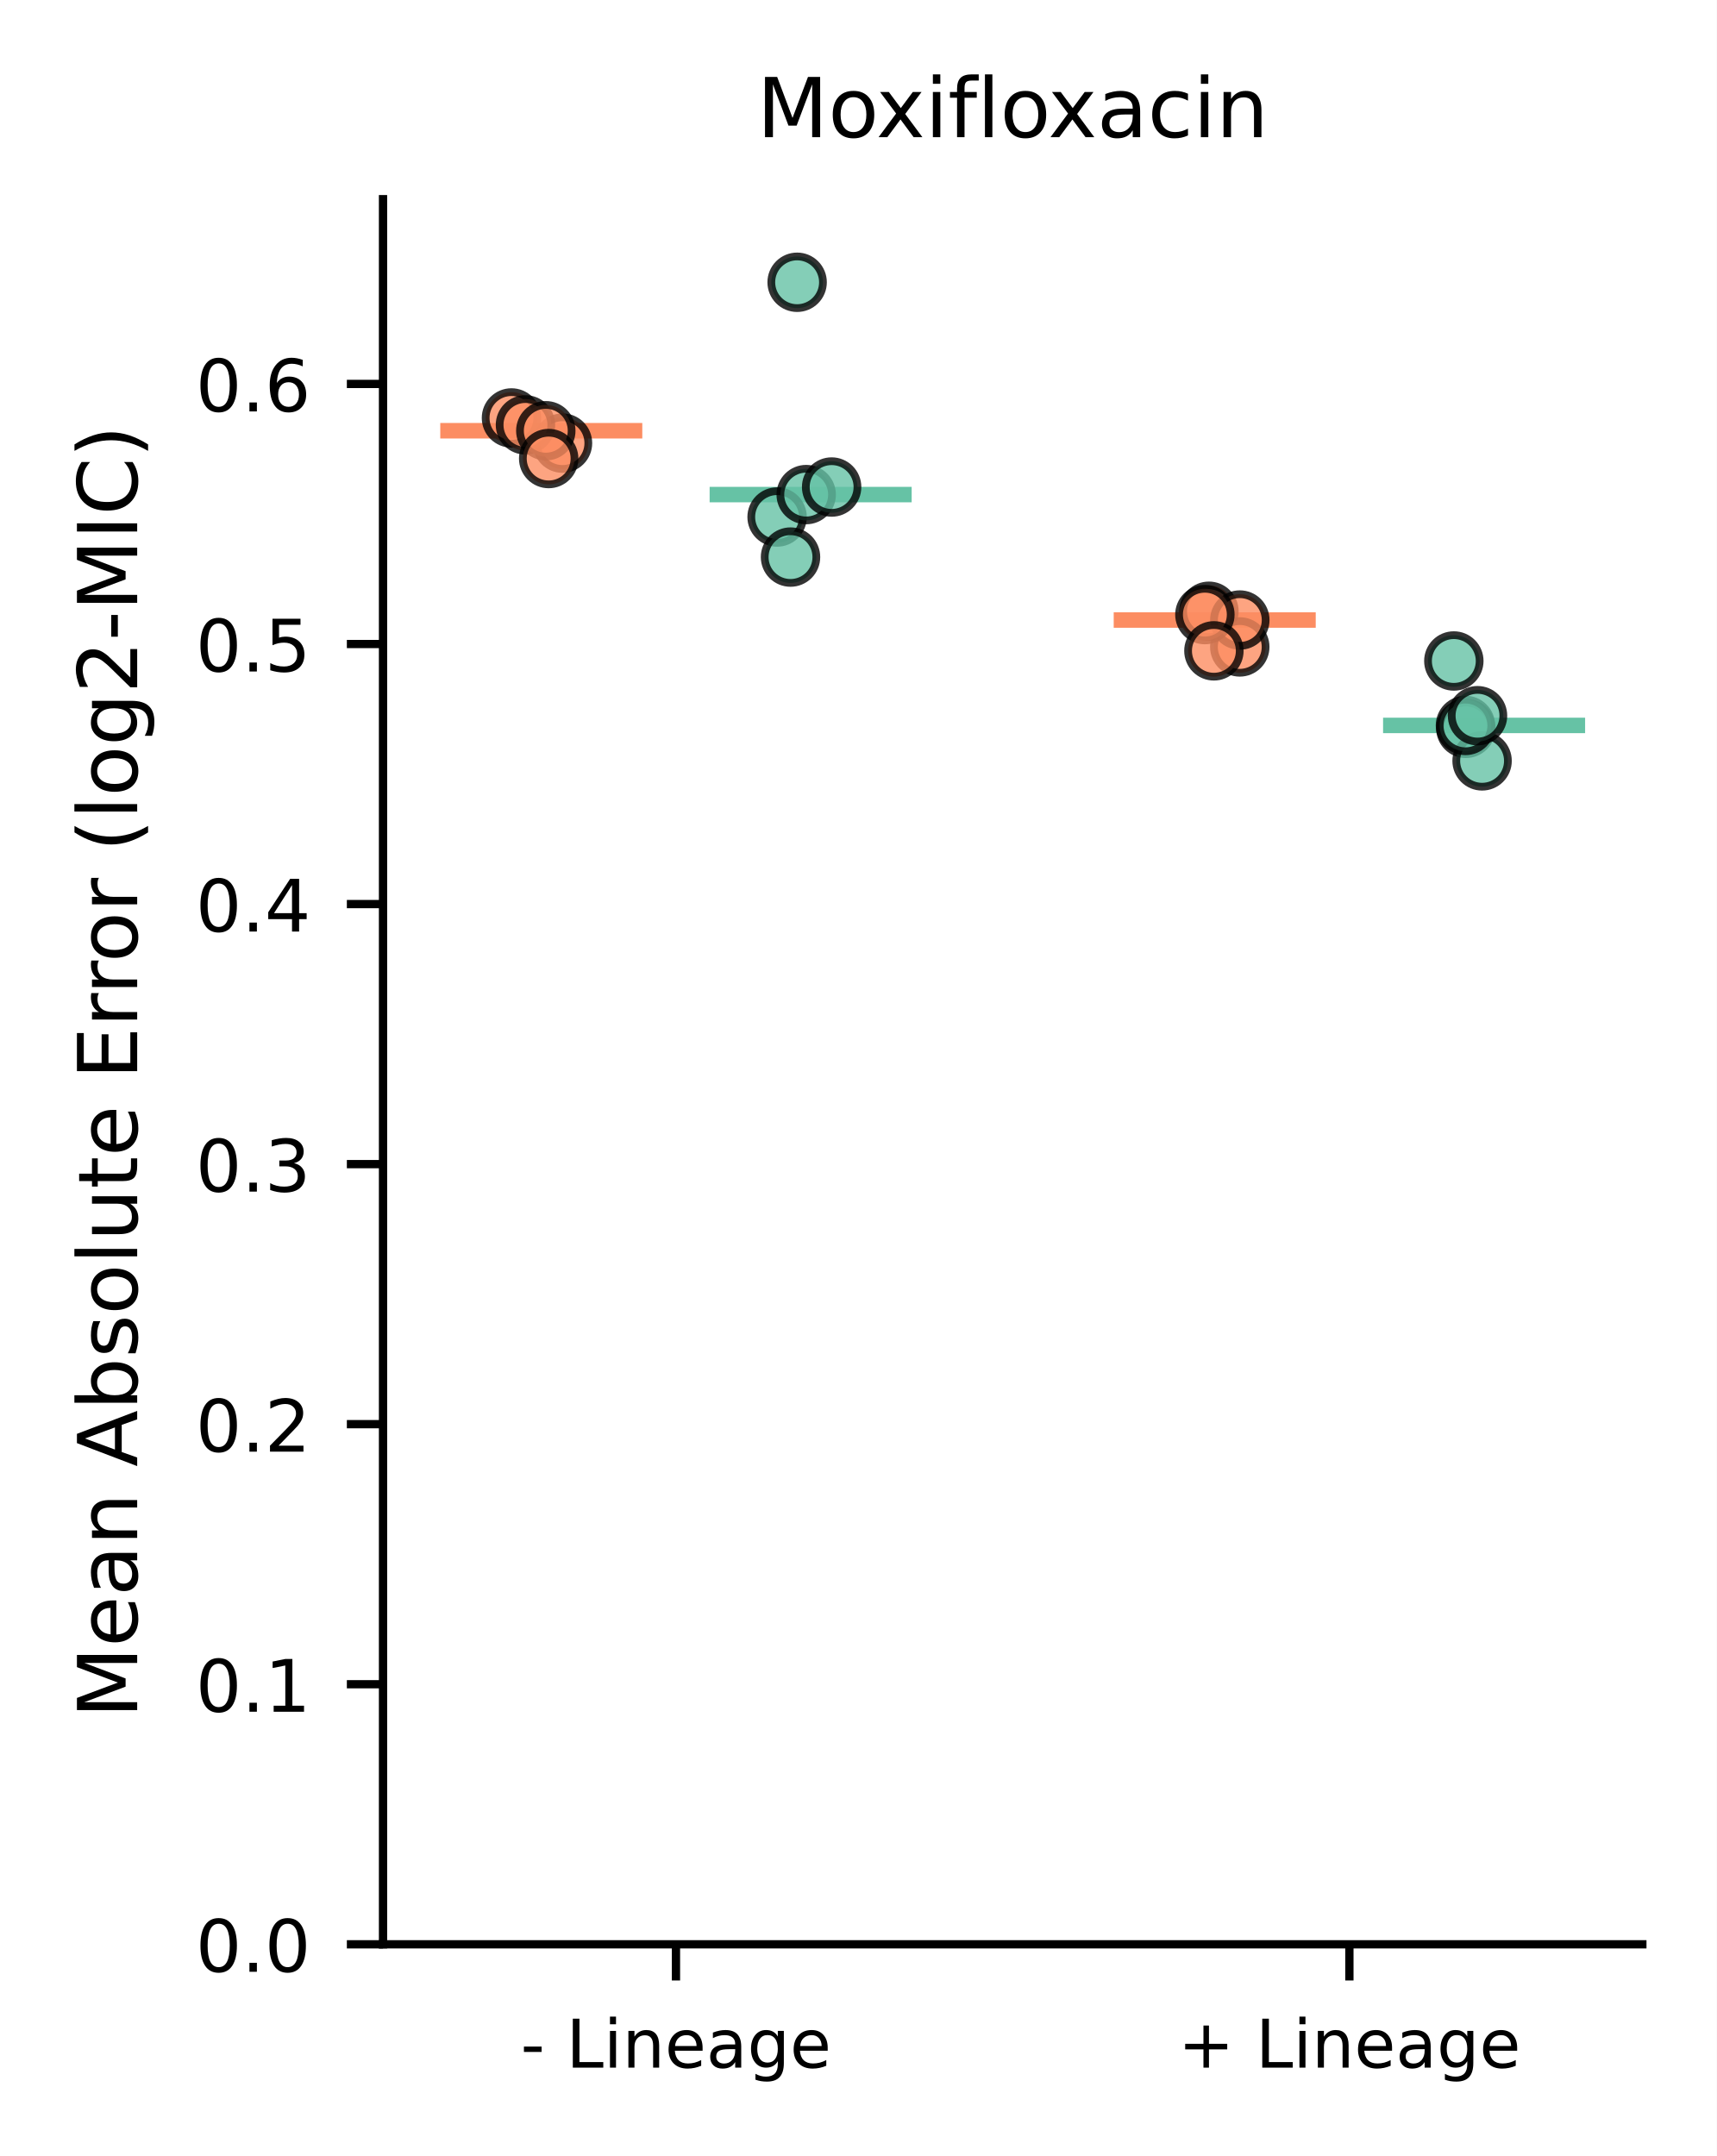
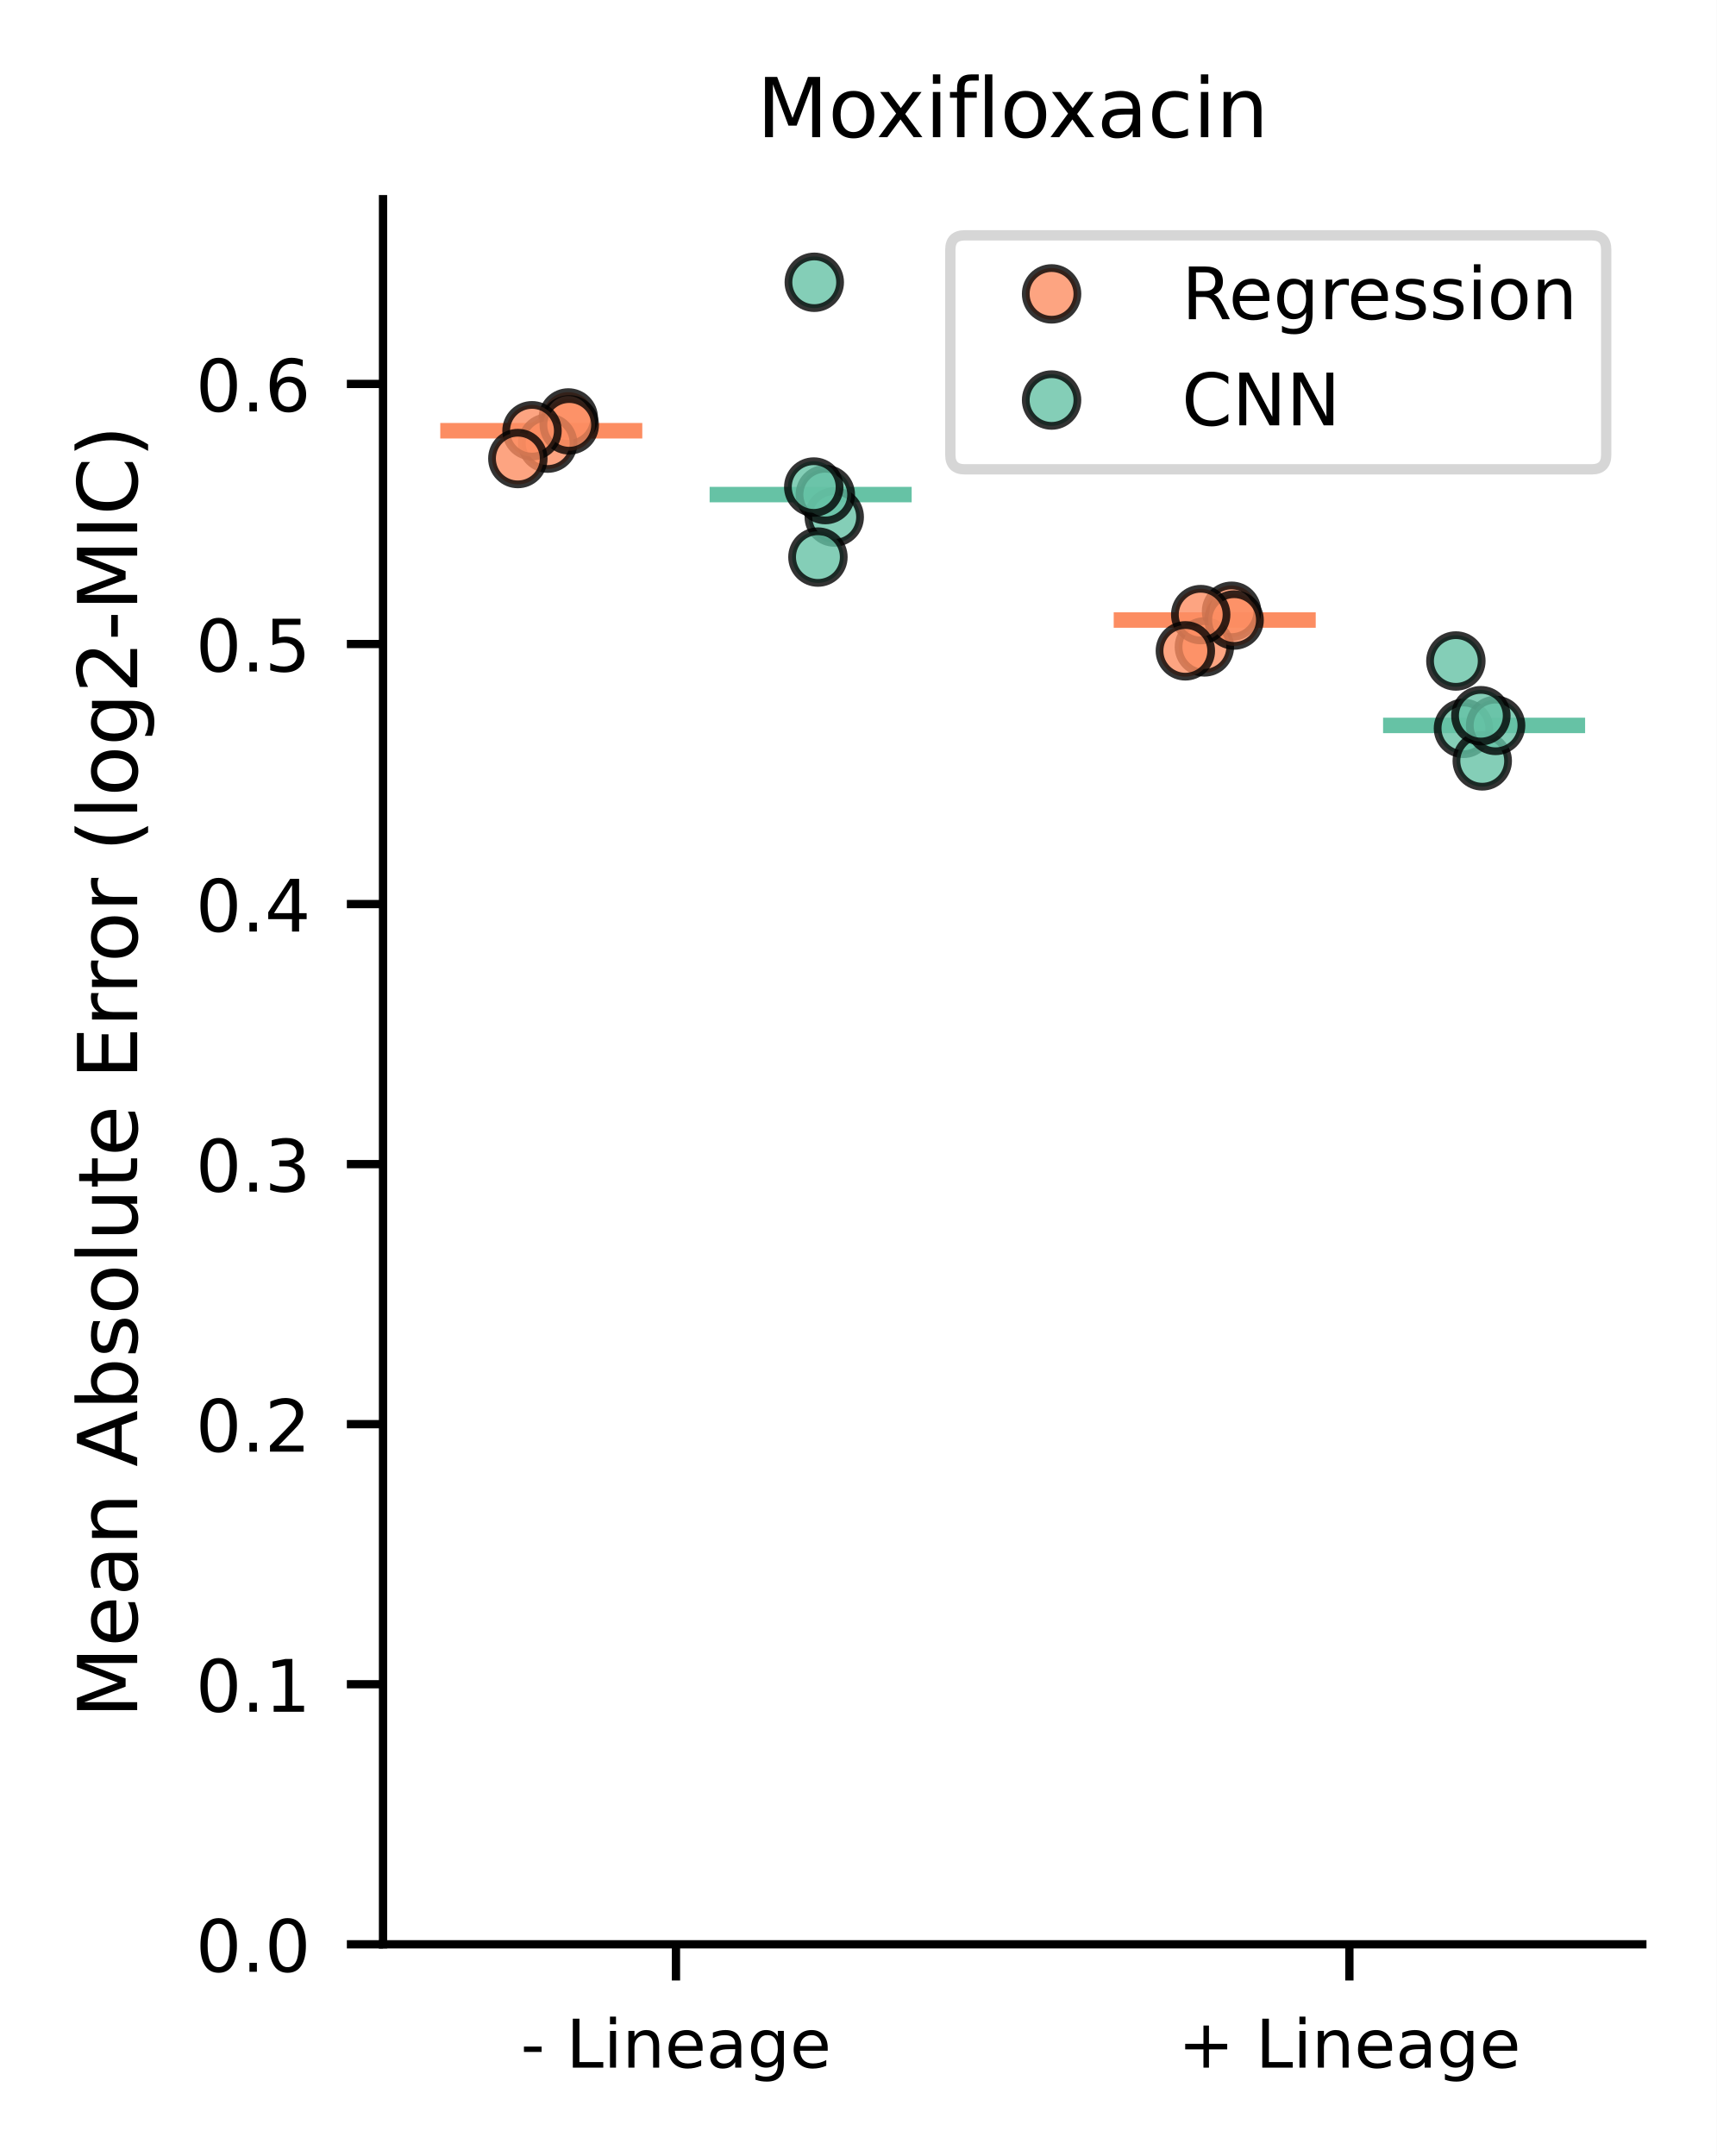
<svg xmlns="http://www.w3.org/2000/svg" xmlns:xlink="http://www.w3.org/1999/xlink" width="166.175pt" height="208.69pt" viewBox="0 0 166.175 208.69" version="1.1">
  <defs>
    <style type="text/css">*{stroke-linejoin: round; stroke-linecap: butt}</style>
  </defs>
  <g id="figure_1">
    <g id="patch_1">
      <path d="M 0 208.69  L 166.175 208.69  L 166.175 0  L 0 0  z " style="fill: #ffffff" />
    </g>
    <g id="axes_1">
      <g id="patch_2">
        <path d="M 37.075 188.199  L 158.975 188.199  L 158.975 19.279  L 37.075 19.279  z " style="fill: #ffffff" />
      </g>
      <g id="LineCollection_1">
-         <path d="M 42.616 41.694  L 62.172 41.694  " clip-path="url(#p9f2af07607)" style="fill: none; stroke: #fc8d62; stroke-width: 1.5" />
+         <path d="M 42.616 41.694  L 62.172 41.694  " clip-path="url(#p9065aac559)" style="fill: none; stroke: #fc8d62; stroke-width: 1.5" />
      </g>
      <g id="LineCollection_2">
-         <path d="M 68.69 47.874  L 88.247 47.874  " clip-path="url(#p9f2af07607)" style="fill: none; stroke: #66c2a5; stroke-width: 1.5" />
+         <path d="M 68.69 47.874  L 88.247 47.874  " clip-path="url(#p9065aac559)" style="fill: none; stroke: #66c2a5; stroke-width: 1.5" />
      </g>
      <g id="LineCollection_3">
-         <path d="M 107.803 60.017  L 127.359 60.017  " clip-path="url(#p9f2af07607)" style="fill: none; stroke: #fc8d62; stroke-width: 1.5" />
+         <path d="M 107.803 60.017  L 127.359 60.017  " clip-path="url(#p9065aac559)" style="fill: none; stroke: #fc8d62; stroke-width: 1.5" />
      </g>
      <g id="LineCollection_4">
-         <path d="M 133.878 70.218  L 153.434 70.218  " clip-path="url(#p9f2af07607)" style="fill: none; stroke: #66c2a5; stroke-width: 1.5" />
+         <path d="M 133.878 70.218  L 153.434 70.218  " clip-path="url(#p9065aac559)" style="fill: none; stroke: #66c2a5; stroke-width: 1.5" />
      </g>
      <g id="PathCollection_1">
        <defs>
-           <path id="C0_0_9cc6706399" d="M 0 2.5  C 0.663 2.5 1.299 2.237 1.768 1.768  C 2.237 1.299 2.5 0.663 2.5 -0  C 2.5 -0.663 2.237 -1.299 1.768 -1.768  C 1.299 -2.237 0.663 -2.5 0 -2.5  C -0.663 -2.5 -1.299 -2.237 -1.768 -1.768  C -2.237 -1.299 -2.5 -0.663 -2.5 0  C -2.5 0.663 -2.237 1.299 -1.768 1.768  C -1.299 2.237 -0.663 2.5 0 2.5  z " />
+           <path id="C0_0_15e12e4a7a" d="M 0 2.5  C 0.663 2.5 1.299 2.237 1.768 1.768  C 2.237 1.299 2.5 0.663 2.5 -0  C 2.5 -0.663 2.237 -1.299 1.768 -1.768  C 1.299 -2.237 0.663 -2.5 0 -2.5  C -0.663 -2.5 -1.299 -2.237 -1.768 -1.768  C -2.237 -1.299 -2.5 -0.663 -2.5 0  C -2.5 0.663 -2.237 1.299 -1.768 1.768  C -1.299 2.237 -0.663 2.5 0 2.5  z " />
        </defs>
-         <g clip-path="url(#p9f2af07607)">
-           <use xlink:href="#C0_0_9cc6706399" x="49.509" y="40.456" style="fill: #fc8d62; fill-opacity: 0.8; stroke: #000000; stroke-opacity: 0.8; stroke-width: 0.75" />
-         </g>
-         <g clip-path="url(#p9f2af07607)">
-           <use xlink:href="#C0_0_9cc6706399" x="54.449" y="42.893" style="fill: #fc8d62; fill-opacity: 0.8; stroke: #000000; stroke-opacity: 0.8; stroke-width: 0.75" />
-         </g>
-         <g clip-path="url(#p9f2af07607)">
-           <use xlink:href="#C0_0_9cc6706399" x="50.863" y="41.127" style="fill: #fc8d62; fill-opacity: 0.8; stroke: #000000; stroke-opacity: 0.8; stroke-width: 0.75" />
-         </g>
-         <g clip-path="url(#p9f2af07607)">
-           <use xlink:href="#C0_0_9cc6706399" x="52.832" y="41.694" style="fill: #fc8d62; fill-opacity: 0.8; stroke: #000000; stroke-opacity: 0.8; stroke-width: 0.75" />
-         </g>
-         <g clip-path="url(#p9f2af07607)">
-           <use xlink:href="#C0_0_9cc6706399" x="53.111" y="44.385" style="fill: #fc8d62; fill-opacity: 0.8; stroke: #000000; stroke-opacity: 0.8; stroke-width: 0.75" />
+         <g clip-path="url(#p9065aac559)">
+           <use xlink:href="#C0_0_15e12e4a7a" x="55.011" y="40.456" style="fill: #fc8d62; fill-opacity: 0.8; stroke: #000000; stroke-opacity: 0.8; stroke-width: 0.75" />
+         </g>
+         <g clip-path="url(#p9065aac559)">
+           <use xlink:href="#C0_0_15e12e4a7a" x="53.015" y="42.893" style="fill: #fc8d62; fill-opacity: 0.8; stroke: #000000; stroke-opacity: 0.8; stroke-width: 0.75" />
+         </g>
+         <g clip-path="url(#p9065aac559)">
+           <use xlink:href="#C0_0_15e12e4a7a" x="55.101" y="41.127" style="fill: #fc8d62; fill-opacity: 0.8; stroke: #000000; stroke-opacity: 0.8; stroke-width: 0.75" />
+         </g>
+         <g clip-path="url(#p9065aac559)">
+           <use xlink:href="#C0_0_15e12e4a7a" x="51.497" y="41.694" style="fill: #fc8d62; fill-opacity: 0.8; stroke: #000000; stroke-opacity: 0.8; stroke-width: 0.75" />
+         </g>
+         <g clip-path="url(#p9065aac559)">
+           <use xlink:href="#C0_0_15e12e4a7a" x="50.126" y="44.385" style="fill: #fc8d62; fill-opacity: 0.8; stroke: #000000; stroke-opacity: 0.8; stroke-width: 0.75" />
        </g>
      </g>
      <g id="PathCollection_2">
        <defs>
-           <path id="C1_0_e0ae528655" d="M 0 2.5  C 0.663 2.5 1.299 2.237 1.768 1.768  C 2.237 1.299 2.5 0.663 2.5 -0  C 2.5 -0.663 2.237 -1.299 1.768 -1.768  C 1.299 -2.237 0.663 -2.5 0 -2.5  C -0.663 -2.5 -1.299 -2.237 -1.768 -1.768  C -2.237 -1.299 -2.5 -0.663 -2.5 0  C -2.5 0.663 -2.237 1.299 -1.768 1.768  C -1.299 2.237 -0.663 2.5 0 2.5  z " />
+           <path id="C1_0_8778990328" d="M 0 2.5  C 0.663 2.5 1.299 2.237 1.768 1.768  C 2.237 1.299 2.5 0.663 2.5 -0  C 2.5 -0.663 2.237 -1.299 1.768 -1.768  C 1.299 -2.237 0.663 -2.5 0 -2.5  C -0.663 -2.5 -1.299 -2.237 -1.768 -1.768  C -2.237 -1.299 -2.5 -0.663 -2.5 0  C -2.5 0.663 -2.237 1.299 -1.768 1.768  C -1.299 2.237 -0.663 2.5 0 2.5  z " />
        </defs>
-         <g clip-path="url(#p9f2af07607)">
-           <use xlink:href="#C1_0_e0ae528655" x="75.221" y="50.044" style="fill: #66c2a5; fill-opacity: 0.8; stroke: #000000; stroke-opacity: 0.8; stroke-width: 0.75" />
-         </g>
-         <g clip-path="url(#p9f2af07607)">
-           <use xlink:href="#C1_0_e0ae528655" x="78.037" y="47.874" style="fill: #66c2a5; fill-opacity: 0.8; stroke: #000000; stroke-opacity: 0.8; stroke-width: 0.75" />
-         </g>
-         <g clip-path="url(#p9f2af07607)">
-           <use xlink:href="#C1_0_e0ae528655" x="80.5" y="47.142" style="fill: #66c2a5; fill-opacity: 0.8; stroke: #000000; stroke-opacity: 0.8; stroke-width: 0.75" />
-         </g>
-         <g clip-path="url(#p9f2af07607)">
-           <use xlink:href="#C1_0_e0ae528655" x="76.52" y="53.923" style="fill: #66c2a5; fill-opacity: 0.8; stroke: #000000; stroke-opacity: 0.8; stroke-width: 0.75" />
-         </g>
-         <g clip-path="url(#p9f2af07607)">
-           <use xlink:href="#C1_0_e0ae528655" x="77.16" y="27.323" style="fill: #66c2a5; fill-opacity: 0.8; stroke: #000000; stroke-opacity: 0.8; stroke-width: 0.75" />
+         <g clip-path="url(#p9065aac559)">
+           <use xlink:href="#C1_0_8778990328" x="80.752" y="50.044" style="fill: #66c2a5; fill-opacity: 0.8; stroke: #000000; stroke-opacity: 0.8; stroke-width: 0.75" />
+         </g>
+         <g clip-path="url(#p9065aac559)">
+           <use xlink:href="#C1_0_8778990328" x="79.889" y="47.874" style="fill: #66c2a5; fill-opacity: 0.8; stroke: #000000; stroke-opacity: 0.8; stroke-width: 0.75" />
+         </g>
+         <g clip-path="url(#p9065aac559)">
+           <use xlink:href="#C1_0_8778990328" x="78.767" y="47.142" style="fill: #66c2a5; fill-opacity: 0.8; stroke: #000000; stroke-opacity: 0.8; stroke-width: 0.75" />
+         </g>
+         <g clip-path="url(#p9065aac559)">
+           <use xlink:href="#C1_0_8778990328" x="79.173" y="53.923" style="fill: #66c2a5; fill-opacity: 0.8; stroke: #000000; stroke-opacity: 0.8; stroke-width: 0.75" />
+         </g>
+         <g clip-path="url(#p9065aac559)">
+           <use xlink:href="#C1_0_8778990328" x="78.82" y="27.323" style="fill: #66c2a5; fill-opacity: 0.8; stroke: #000000; stroke-opacity: 0.8; stroke-width: 0.75" />
        </g>
      </g>
      <g id="PathCollection_3">
        <defs>
-           <path id="C2_0_b358d469ac" d="M 0 2.5  C 0.663 2.5 1.299 2.237 1.768 1.768  C 2.237 1.299 2.5 0.663 2.5 -0  C 2.5 -0.663 2.237 -1.299 1.768 -1.768  C 1.299 -2.237 0.663 -2.5 0 -2.5  C -0.663 -2.5 -1.299 -2.237 -1.768 -1.768  C -2.237 -1.299 -2.5 -0.663 -2.5 0  C -2.5 0.663 -2.237 1.299 -1.768 1.768  C -1.299 2.237 -0.663 2.5 0 2.5  z " />
+           <path id="C2_0_ea1045eb16" d="M 0 2.5  C 0.663 2.5 1.299 2.237 1.768 1.768  C 2.237 1.299 2.5 0.663 2.5 -0  C 2.5 -0.663 2.237 -1.299 1.768 -1.768  C 1.299 -2.237 0.663 -2.5 0 -2.5  C -0.663 -2.5 -1.299 -2.237 -1.768 -1.768  C -2.237 -1.299 -2.5 -0.663 -2.5 0  C -2.5 0.663 -2.237 1.299 -1.768 1.768  C -1.299 2.237 -0.663 2.5 0 2.5  z " />
        </defs>
-         <g clip-path="url(#p9f2af07607)">
-           <use xlink:href="#C2_0_b358d469ac" x="117.02" y="59.167" style="fill: #fc8d62; fill-opacity: 0.8; stroke: #000000; stroke-opacity: 0.8; stroke-width: 0.75" />
-         </g>
-         <g clip-path="url(#p9f2af07607)">
-           <use xlink:href="#C2_0_b358d469ac" x="120.006" y="62.619" style="fill: #fc8d62; fill-opacity: 0.8; stroke: #000000; stroke-opacity: 0.8; stroke-width: 0.75" />
-         </g>
-         <g clip-path="url(#p9f2af07607)">
-           <use xlink:href="#C2_0_b358d469ac" x="120.011" y="60.017" style="fill: #fc8d62; fill-opacity: 0.8; stroke: #000000; stroke-opacity: 0.8; stroke-width: 0.75" />
-         </g>
-         <g clip-path="url(#p9f2af07607)">
-           <use xlink:href="#C2_0_b358d469ac" x="116.629" y="59.49" style="fill: #fc8d62; fill-opacity: 0.8; stroke: #000000; stroke-opacity: 0.8; stroke-width: 0.75" />
-         </g>
-         <g clip-path="url(#p9f2af07607)">
-           <use xlink:href="#C2_0_b358d469ac" x="117.503" y="62.999" style="fill: #fc8d62; fill-opacity: 0.8; stroke: #000000; stroke-opacity: 0.8; stroke-width: 0.75" />
+         <g clip-path="url(#p9065aac559)">
+           <use xlink:href="#C2_0_ea1045eb16" x="119.209" y="59.167" style="fill: #fc8d62; fill-opacity: 0.8; stroke: #000000; stroke-opacity: 0.8; stroke-width: 0.75" />
+         </g>
+         <g clip-path="url(#p9065aac559)">
+           <use xlink:href="#C2_0_ea1045eb16" x="116.58" y="62.619" style="fill: #fc8d62; fill-opacity: 0.8; stroke: #000000; stroke-opacity: 0.8; stroke-width: 0.75" />
+         </g>
+         <g clip-path="url(#p9065aac559)">
+           <use xlink:href="#C2_0_ea1045eb16" x="119.457" y="60.017" style="fill: #fc8d62; fill-opacity: 0.8; stroke: #000000; stroke-opacity: 0.8; stroke-width: 0.75" />
+         </g>
+         <g clip-path="url(#p9065aac559)">
+           <use xlink:href="#C2_0_ea1045eb16" x="116.225" y="59.49" style="fill: #fc8d62; fill-opacity: 0.8; stroke: #000000; stroke-opacity: 0.8; stroke-width: 0.75" />
+         </g>
+         <g clip-path="url(#p9065aac559)">
+           <use xlink:href="#C2_0_ea1045eb16" x="114.739" y="62.999" style="fill: #fc8d62; fill-opacity: 0.8; stroke: #000000; stroke-opacity: 0.8; stroke-width: 0.75" />
        </g>
      </g>
      <g id="PathCollection_4">
        <defs>
-           <path id="C3_0_7bcd96c075" d="M 0 2.5  C 0.663 2.5 1.299 2.237 1.768 1.768  C 2.237 1.299 2.5 0.663 2.5 -0  C 2.5 -0.663 2.237 -1.299 1.768 -1.768  C 1.299 -2.237 0.663 -2.5 0 -2.5  C -0.663 -2.5 -1.299 -2.237 -1.768 -1.768  C -2.237 -1.299 -2.5 -0.663 -2.5 0  C -2.5 0.663 -2.237 1.299 -1.768 1.768  C -1.299 2.237 -0.663 2.5 0 2.5  z " />
+           <path id="C3_0_0150446e14" d="M 0 2.5  C 0.663 2.5 1.299 2.237 1.768 1.768  C 2.237 1.299 2.5 0.663 2.5 -0  C 2.5 -0.663 2.237 -1.299 1.768 -1.768  C 1.299 -2.237 0.663 -2.5 0 -2.5  C -0.663 -2.5 -1.299 -2.237 -1.768 -1.768  C -2.237 -1.299 -2.5 -0.663 -2.5 0  C -2.5 0.663 -2.237 1.299 -1.768 1.768  C -1.299 2.237 -0.663 2.5 0 2.5  z " />
        </defs>
-         <g clip-path="url(#p9f2af07607)">
-           <use xlink:href="#C3_0_7bcd96c075" x="141.889" y="70.502" style="fill: #66c2a5; fill-opacity: 0.8; stroke: #000000; stroke-opacity: 0.8; stroke-width: 0.75" />
-         </g>
-         <g clip-path="url(#p9f2af07607)">
-           <use xlink:href="#C3_0_7bcd96c075" x="143.462" y="73.649" style="fill: #66c2a5; fill-opacity: 0.8; stroke: #000000; stroke-opacity: 0.8; stroke-width: 0.75" />
-         </g>
-         <g clip-path="url(#p9f2af07607)">
-           <use xlink:href="#C3_0_7bcd96c075" x="140.727" y="63.98" style="fill: #66c2a5; fill-opacity: 0.8; stroke: #000000; stroke-opacity: 0.8; stroke-width: 0.75" />
-         </g>
-         <g clip-path="url(#p9f2af07607)">
-           <use xlink:href="#C3_0_7bcd96c075" x="141.852" y="70.218" style="fill: #66c2a5; fill-opacity: 0.8; stroke: #000000; stroke-opacity: 0.8; stroke-width: 0.75" />
-         </g>
-         <g clip-path="url(#p9f2af07607)">
-           <use xlink:href="#C3_0_7bcd96c075" x="143.02" y="69.277" style="fill: #66c2a5; fill-opacity: 0.8; stroke: #000000; stroke-opacity: 0.8; stroke-width: 0.75" />
+         <g clip-path="url(#p9065aac559)">
+           <use xlink:href="#C3_0_0150446e14" x="141.658" y="70.502" style="fill: #66c2a5; fill-opacity: 0.8; stroke: #000000; stroke-opacity: 0.8; stroke-width: 0.75" />
+         </g>
+         <g clip-path="url(#p9065aac559)">
+           <use xlink:href="#C3_0_0150446e14" x="143.478" y="73.649" style="fill: #66c2a5; fill-opacity: 0.8; stroke: #000000; stroke-opacity: 0.8; stroke-width: 0.75" />
+         </g>
+         <g clip-path="url(#p9065aac559)">
+           <use xlink:href="#C3_0_0150446e14" x="140.924" y="63.98" style="fill: #66c2a5; fill-opacity: 0.8; stroke: #000000; stroke-opacity: 0.8; stroke-width: 0.75" />
+         </g>
+         <g clip-path="url(#p9065aac559)">
+           <use xlink:href="#C3_0_0150446e14" x="144.771" y="70.218" style="fill: #66c2a5; fill-opacity: 0.8; stroke: #000000; stroke-opacity: 0.8; stroke-width: 0.75" />
+         </g>
+         <g clip-path="url(#p9065aac559)">
+           <use xlink:href="#C3_0_0150446e14" x="143.345" y="69.277" style="fill: #66c2a5; fill-opacity: 0.8; stroke: #000000; stroke-opacity: 0.8; stroke-width: 0.75" />
        </g>
      </g>
      <g id="line2d_1" />
      <g id="line2d_2" />
      <g id="matplotlib.axis_1">
        <g id="xtick_1">
          <g id="line2d_3">
            <defs>
-               <path id="m8ac93e56d4" d="M 0 0  L 0 3.5  " style="stroke: #000000; stroke-width: 0.8" />
+               <path id="md246cf857a" d="M 0 0  L 0 3.5  " style="stroke: #000000; stroke-width: 0.8" />
            </defs>
            <g>
-               <use xlink:href="#m8ac93e56d4" x="65.431" y="188.199" style="stroke: #000000; stroke-width: 0.8" />
+               <use xlink:href="#md246cf857a" x="65.431" y="188.199" style="stroke: #000000; stroke-width: 0.8" />
            </g>
          </g>
          <g id="text_1">
            <g transform="translate(50.39782 200.1377) scale(0.065 -0.065)">
              <defs>
                <path id="DejaVuSans-2d" d="M 313 2009  L 1997 2009  L 1997 1497  L 313 1497  L 313 2009  z " transform="scale(0.015625)" />
                <path id="DejaVuSans-20" transform="scale(0.015625)" />
                <path id="DejaVuSans-4c" d="M 628 4666  L 1259 4666  L 1259 531  L 3531 531  L 3531 0  L 628 0  L 628 4666  z " transform="scale(0.015625)" />
                <path id="DejaVuSans-69" d="M 603 3500  L 1178 3500  L 1178 0  L 603 0  L 603 3500  z M 603 4863  L 1178 4863  L 1178 4134  L 603 4134  L 603 4863  z " transform="scale(0.015625)" />
                <path id="DejaVuSans-6e" d="M 3513 2113  L 3513 0  L 2938 0  L 2938 2094  Q 2938 2591 2744 2837  Q 2550 3084 2163 3084  Q 1697 3084 1428 2787  Q 1159 2491 1159 1978  L 1159 0  L 581 0  L 581 3500  L 1159 3500  L 1159 2956  Q 1366 3272 1645 3428  Q 1925 3584 2291 3584  Q 2894 3584 3203 3211  Q 3513 2838 3513 2113  z " transform="scale(0.015625)" />
                <path id="DejaVuSans-65" d="M 3597 1894  L 3597 1613  L 953 1613  Q 991 1019 1311 708  Q 1631 397 2203 397  Q 2534 397 2845 478  Q 3156 559 3463 722  L 3463 178  Q 3153 47 2828 -22  Q 2503 -91 2169 -91  Q 1331 -91 842 396  Q 353 884 353 1716  Q 353 2575 817 3079  Q 1281 3584 2069 3584  Q 2775 3584 3186 3129  Q 3597 2675 3597 1894  z M 3022 2063  Q 3016 2534 2758 2815  Q 2500 3097 2075 3097  Q 1594 3097 1305 2825  Q 1016 2553 972 2059  L 3022 2063  z " transform="scale(0.015625)" />
                <path id="DejaVuSans-61" d="M 2194 1759  Q 1497 1759 1228 1600  Q 959 1441 959 1056  Q 959 750 1161 570  Q 1363 391 1709 391  Q 2188 391 2477 730  Q 2766 1069 2766 1631  L 2766 1759  L 2194 1759  z M 3341 1997  L 3341 0  L 2766 0  L 2766 531  Q 2569 213 2275 61  Q 1981 -91 1556 -91  Q 1019 -91 701 211  Q 384 513 384 1019  Q 384 1609 779 1909  Q 1175 2209 1959 2209  L 2766 2209  L 2766 2266  Q 2766 2663 2505 2880  Q 2244 3097 1772 3097  Q 1472 3097 1187 3025  Q 903 2953 641 2809  L 641 3341  Q 956 3463 1253 3523  Q 1550 3584 1831 3584  Q 2591 3584 2966 3190  Q 3341 2797 3341 1997  z " transform="scale(0.015625)" />
                <path id="DejaVuSans-67" d="M 2906 1791  Q 2906 2416 2648 2759  Q 2391 3103 1925 3103  Q 1463 3103 1205 2759  Q 947 2416 947 1791  Q 947 1169 1205 825  Q 1463 481 1925 481  Q 2391 481 2648 825  Q 2906 1169 2906 1791  z M 3481 434  Q 3481 -459 3084 -895  Q 2688 -1331 1869 -1331  Q 1566 -1331 1297 -1286  Q 1028 -1241 775 -1147  L 775 -588  Q 1028 -725 1275 -790  Q 1522 -856 1778 -856  Q 2344 -856 2625 -561  Q 2906 -266 2906 331  L 2906 616  Q 2728 306 2450 153  Q 2172 0 1784 0  Q 1141 0 747 490  Q 353 981 353 1791  Q 353 2603 747 3093  Q 1141 3584 1784 3584  Q 2172 3584 2450 3431  Q 2728 3278 2906 2969  L 2906 3500  L 3481 3500  L 3481 434  z " transform="scale(0.015625)" />
              </defs>
              <use xlink:href="#DejaVuSans-2d" />
              <use xlink:href="#DejaVuSans-20" x="36.084" />
              <use xlink:href="#DejaVuSans-4c" x="67.871" />
              <use xlink:href="#DejaVuSans-69" x="123.584" />
              <use xlink:href="#DejaVuSans-6e" x="151.367" />
              <use xlink:href="#DejaVuSans-65" x="214.746" />
              <use xlink:href="#DejaVuSans-61" x="276.27" />
              <use xlink:href="#DejaVuSans-67" x="337.549" />
              <use xlink:href="#DejaVuSans-65" x="401.025" />
            </g>
          </g>
        </g>
        <g id="xtick_2">
          <g id="line2d_4">
            <g>
-               <use xlink:href="#m8ac93e56d4" x="130.618" y="188.199" style="stroke: #000000; stroke-width: 0.8" />
+               <use xlink:href="#md246cf857a" x="130.618" y="188.199" style="stroke: #000000; stroke-width: 0.8" />
            </g>
          </g>
          <g id="text_2">
            <g transform="translate(114.0341 200.1377) scale(0.065 -0.065)">
              <defs>
                <path id="DejaVuSans-2b" d="M 2944 4013  L 2944 2272  L 4684 2272  L 4684 1741  L 2944 1741  L 2944 0  L 2419 0  L 2419 1741  L 678 1741  L 678 2272  L 2419 2272  L 2419 4013  L 2944 4013  z " transform="scale(0.015625)" />
              </defs>
              <use xlink:href="#DejaVuSans-2b" />
              <use xlink:href="#DejaVuSans-20" x="83.789" />
              <use xlink:href="#DejaVuSans-4c" x="115.576" />
              <use xlink:href="#DejaVuSans-69" x="171.289" />
              <use xlink:href="#DejaVuSans-6e" x="199.072" />
              <use xlink:href="#DejaVuSans-65" x="262.451" />
              <use xlink:href="#DejaVuSans-61" x="323.975" />
              <use xlink:href="#DejaVuSans-67" x="385.254" />
              <use xlink:href="#DejaVuSans-65" x="448.73" />
            </g>
          </g>
        </g>
      </g>
      <g id="matplotlib.axis_2">
        <g id="ytick_1">
          <g id="line2d_5">
            <defs>
-               <path id="mb3f632d990" d="M 0 0  L -3.5 0  " style="stroke: #000000; stroke-width: 0.8" />
+               <path id="m8f1c57dd69" d="M 0 0  L -3.5 0  " style="stroke: #000000; stroke-width: 0.8" />
            </defs>
            <g>
-               <use xlink:href="#mb3f632d990" x="37.075" y="188.199" style="stroke: #000000; stroke-width: 0.8" />
+               <use xlink:href="#m8f1c57dd69" x="37.075" y="188.199" style="stroke: #000000; stroke-width: 0.8" />
            </g>
          </g>
          <g id="text_3">
            <g transform="translate(18.9425 190.8582) scale(0.07 -0.07)">
              <defs>
                <path id="DejaVuSans-30" d="M 2034 4250  Q 1547 4250 1301 3770  Q 1056 3291 1056 2328  Q 1056 1369 1301 889  Q 1547 409 2034 409  Q 2525 409 2770 889  Q 3016 1369 3016 2328  Q 3016 3291 2770 3770  Q 2525 4250 2034 4250  z M 2034 4750  Q 2819 4750 3233 4129  Q 3647 3509 3647 2328  Q 3647 1150 3233 529  Q 2819 -91 2034 -91  Q 1250 -91 836 529  Q 422 1150 422 2328  Q 422 3509 836 4129  Q 1250 4750 2034 4750  z " transform="scale(0.015625)" />
                <path id="DejaVuSans-2e" d="M 684 794  L 1344 794  L 1344 0  L 684 0  L 684 794  z " transform="scale(0.015625)" />
              </defs>
              <use xlink:href="#DejaVuSans-30" />
              <use xlink:href="#DejaVuSans-2e" x="63.623" />
              <use xlink:href="#DejaVuSans-30" x="95.41" />
            </g>
          </g>
        </g>
        <g id="ytick_2">
          <g id="line2d_6">
            <g>
-               <use xlink:href="#mb3f632d990" x="37.075" y="163.026" style="stroke: #000000; stroke-width: 0.8" />
+               <use xlink:href="#m8f1c57dd69" x="37.075" y="163.026" style="stroke: #000000; stroke-width: 0.8" />
            </g>
          </g>
          <g id="text_4">
            <g transform="translate(18.9425 165.686) scale(0.07 -0.07)">
              <defs>
                <path id="DejaVuSans-31" d="M 794 531  L 1825 531  L 1825 4091  L 703 3866  L 703 4441  L 1819 4666  L 2450 4666  L 2450 531  L 3481 531  L 3481 0  L 794 0  L 794 531  z " transform="scale(0.015625)" />
              </defs>
              <use xlink:href="#DejaVuSans-30" />
              <use xlink:href="#DejaVuSans-2e" x="63.623" />
              <use xlink:href="#DejaVuSans-31" x="95.41" />
            </g>
          </g>
        </g>
        <g id="ytick_3">
          <g id="line2d_7">
            <g>
-               <use xlink:href="#mb3f632d990" x="37.075" y="137.854" style="stroke: #000000; stroke-width: 0.8" />
+               <use xlink:href="#m8f1c57dd69" x="37.075" y="137.854" style="stroke: #000000; stroke-width: 0.8" />
            </g>
          </g>
          <g id="text_5">
            <g transform="translate(18.9425 140.5137) scale(0.07 -0.07)">
              <defs>
                <path id="DejaVuSans-32" d="M 1228 531  L 3431 531  L 3431 0  L 469 0  L 469 531  Q 828 903 1448 1529  Q 2069 2156 2228 2338  Q 2531 2678 2651 2914  Q 2772 3150 2772 3378  Q 2772 3750 2511 3984  Q 2250 4219 1831 4219  Q 1534 4219 1204 4116  Q 875 4013 500 3803  L 500 4441  Q 881 4594 1212 4672  Q 1544 4750 1819 4750  Q 2544 4750 2975 4387  Q 3406 4025 3406 3419  Q 3406 3131 3298 2873  Q 3191 2616 2906 2266  Q 2828 2175 2409 1742  Q 1991 1309 1228 531  z " transform="scale(0.015625)" />
              </defs>
              <use xlink:href="#DejaVuSans-30" />
              <use xlink:href="#DejaVuSans-2e" x="63.623" />
              <use xlink:href="#DejaVuSans-32" x="95.41" />
            </g>
          </g>
        </g>
        <g id="ytick_4">
          <g id="line2d_8">
            <g>
-               <use xlink:href="#mb3f632d990" x="37.075" y="112.682" style="stroke: #000000; stroke-width: 0.8" />
+               <use xlink:href="#m8f1c57dd69" x="37.075" y="112.682" style="stroke: #000000; stroke-width: 0.8" />
            </g>
          </g>
          <g id="text_6">
            <g transform="translate(18.9425 115.3415) scale(0.07 -0.07)">
              <defs>
                <path id="DejaVuSans-33" d="M 2597 2516  Q 3050 2419 3304 2112  Q 3559 1806 3559 1356  Q 3559 666 3084 287  Q 2609 -91 1734 -91  Q 1441 -91 1130 -33  Q 819 25 488 141  L 488 750  Q 750 597 1062 519  Q 1375 441 1716 441  Q 2309 441 2620 675  Q 2931 909 2931 1356  Q 2931 1769 2642 2001  Q 2353 2234 1838 2234  L 1294 2234  L 1294 2753  L 1863 2753  Q 2328 2753 2575 2939  Q 2822 3125 2822 3475  Q 2822 3834 2567 4026  Q 2313 4219 1838 4219  Q 1578 4219 1281 4162  Q 984 4106 628 3988  L 628 4550  Q 988 4650 1302 4700  Q 1616 4750 1894 4750  Q 2613 4750 3031 4423  Q 3450 4097 3450 3541  Q 3450 3153 3228 2886  Q 3006 2619 2597 2516  z " transform="scale(0.015625)" />
              </defs>
              <use xlink:href="#DejaVuSans-30" />
              <use xlink:href="#DejaVuSans-2e" x="63.623" />
              <use xlink:href="#DejaVuSans-33" x="95.41" />
            </g>
          </g>
        </g>
        <g id="ytick_5">
          <g id="line2d_9">
            <g>
-               <use xlink:href="#mb3f632d990" x="37.075" y="87.51" style="stroke: #000000; stroke-width: 0.8" />
+               <use xlink:href="#m8f1c57dd69" x="37.075" y="87.51" style="stroke: #000000; stroke-width: 0.8" />
            </g>
          </g>
          <g id="text_7">
            <g transform="translate(18.9425 90.1692) scale(0.07 -0.07)">
              <defs>
                <path id="DejaVuSans-34" d="M 2419 4116  L 825 1625  L 2419 1625  L 2419 4116  z M 2253 4666  L 3047 4666  L 3047 1625  L 3713 1625  L 3713 1100  L 3047 1100  L 3047 0  L 2419 0  L 2419 1100  L 313 1100  L 313 1709  L 2253 4666  z " transform="scale(0.015625)" />
              </defs>
              <use xlink:href="#DejaVuSans-30" />
              <use xlink:href="#DejaVuSans-2e" x="63.623" />
              <use xlink:href="#DejaVuSans-34" x="95.41" />
            </g>
          </g>
        </g>
        <g id="ytick_6">
          <g id="line2d_10">
            <g>
-               <use xlink:href="#mb3f632d990" x="37.075" y="62.337" style="stroke: #000000; stroke-width: 0.8" />
+               <use xlink:href="#m8f1c57dd69" x="37.075" y="62.337" style="stroke: #000000; stroke-width: 0.8" />
            </g>
          </g>
          <g id="text_8">
            <g transform="translate(18.9425 64.99695) scale(0.07 -0.07)">
              <defs>
                <path id="DejaVuSans-35" d="M 691 4666  L 3169 4666  L 3169 4134  L 1269 4134  L 1269 2991  Q 1406 3038 1543 3061  Q 1681 3084 1819 3084  Q 2600 3084 3056 2656  Q 3513 2228 3513 1497  Q 3513 744 3044 326  Q 2575 -91 1722 -91  Q 1428 -91 1123 -41  Q 819 9 494 109  L 494 744  Q 775 591 1075 516  Q 1375 441 1709 441  Q 2250 441 2565 725  Q 2881 1009 2881 1497  Q 2881 1984 2565 2268  Q 2250 2553 1709 2553  Q 1456 2553 1204 2497  Q 953 2441 691 2322  L 691 4666  z " transform="scale(0.015625)" />
              </defs>
              <use xlink:href="#DejaVuSans-30" />
              <use xlink:href="#DejaVuSans-2e" x="63.623" />
              <use xlink:href="#DejaVuSans-35" x="95.41" />
            </g>
          </g>
        </g>
        <g id="ytick_7">
          <g id="line2d_11">
            <g>
-               <use xlink:href="#mb3f632d990" x="37.075" y="37.165" style="stroke: #000000; stroke-width: 0.8" />
+               <use xlink:href="#m8f1c57dd69" x="37.075" y="37.165" style="stroke: #000000; stroke-width: 0.8" />
            </g>
          </g>
          <g id="text_9">
            <g transform="translate(18.9425 39.8247) scale(0.07 -0.07)">
              <defs>
                <path id="DejaVuSans-36" d="M 2113 2584  Q 1688 2584 1439 2293  Q 1191 2003 1191 1497  Q 1191 994 1439 701  Q 1688 409 2113 409  Q 2538 409 2786 701  Q 3034 994 3034 1497  Q 3034 2003 2786 2293  Q 2538 2584 2113 2584  z M 3366 4563  L 3366 3988  Q 3128 4100 2886 4159  Q 2644 4219 2406 4219  Q 1781 4219 1451 3797  Q 1122 3375 1075 2522  Q 1259 2794 1537 2939  Q 1816 3084 2150 3084  Q 2853 3084 3261 2657  Q 3669 2231 3669 1497  Q 3669 778 3244 343  Q 2819 -91 2113 -91  Q 1303 -91 875 529  Q 447 1150 447 2328  Q 447 3434 972 4092  Q 1497 4750 2381 4750  Q 2619 4750 2861 4703  Q 3103 4656 3366 4563  z " transform="scale(0.015625)" />
              </defs>
              <use xlink:href="#DejaVuSans-30" />
              <use xlink:href="#DejaVuSans-2e" x="63.623" />
              <use xlink:href="#DejaVuSans-36" x="95.41" />
            </g>
          </g>
        </g>
        <g id="text_10">
          <g transform="translate(13.27875 166.3137) rotate(-90) scale(0.08 -0.08)">
            <defs>
              <path id="DejaVuSans-4d" d="M 628 4666  L 1569 4666  L 2759 1491  L 3956 4666  L 4897 4666  L 4897 0  L 4281 0  L 4281 4097  L 3078 897  L 2444 897  L 1241 4097  L 1241 0  L 628 0  L 628 4666  z " transform="scale(0.015625)" />
              <path id="DejaVuSans-41" d="M 2188 4044  L 1331 1722  L 3047 1722  L 2188 4044  z M 1831 4666  L 2547 4666  L 4325 0  L 3669 0  L 3244 1197  L 1141 1197  L 716 0  L 50 0  L 1831 4666  z " transform="scale(0.015625)" />
              <path id="DejaVuSans-62" d="M 3116 1747  Q 3116 2381 2855 2742  Q 2594 3103 2138 3103  Q 1681 3103 1420 2742  Q 1159 2381 1159 1747  Q 1159 1113 1420 752  Q 1681 391 2138 391  Q 2594 391 2855 752  Q 3116 1113 3116 1747  z M 1159 2969  Q 1341 3281 1617 3432  Q 1894 3584 2278 3584  Q 2916 3584 3314 3078  Q 3713 2572 3713 1747  Q 3713 922 3314 415  Q 2916 -91 2278 -91  Q 1894 -91 1617 61  Q 1341 213 1159 525  L 1159 0  L 581 0  L 581 4863  L 1159 4863  L 1159 2969  z " transform="scale(0.015625)" />
              <path id="DejaVuSans-73" d="M 2834 3397  L 2834 2853  Q 2591 2978 2328 3040  Q 2066 3103 1784 3103  Q 1356 3103 1142 2972  Q 928 2841 928 2578  Q 928 2378 1081 2264  Q 1234 2150 1697 2047  L 1894 2003  Q 2506 1872 2764 1633  Q 3022 1394 3022 966  Q 3022 478 2636 193  Q 2250 -91 1575 -91  Q 1294 -91 989 -36  Q 684 19 347 128  L 347 722  Q 666 556 975 473  Q 1284 391 1588 391  Q 1994 391 2212 530  Q 2431 669 2431 922  Q 2431 1156 2273 1281  Q 2116 1406 1581 1522  L 1381 1569  Q 847 1681 609 1914  Q 372 2147 372 2553  Q 372 3047 722 3315  Q 1072 3584 1716 3584  Q 2034 3584 2315 3537  Q 2597 3491 2834 3397  z " transform="scale(0.015625)" />
              <path id="DejaVuSans-6f" d="M 1959 3097  Q 1497 3097 1228 2736  Q 959 2375 959 1747  Q 959 1119 1226 758  Q 1494 397 1959 397  Q 2419 397 2687 759  Q 2956 1122 2956 1747  Q 2956 2369 2687 2733  Q 2419 3097 1959 3097  z M 1959 3584  Q 2709 3584 3137 3096  Q 3566 2609 3566 1747  Q 3566 888 3137 398  Q 2709 -91 1959 -91  Q 1206 -91 779 398  Q 353 888 353 1747  Q 353 2609 779 3096  Q 1206 3584 1959 3584  z " transform="scale(0.015625)" />
              <path id="DejaVuSans-6c" d="M 603 4863  L 1178 4863  L 1178 0  L 603 0  L 603 4863  z " transform="scale(0.015625)" />
              <path id="DejaVuSans-75" d="M 544 1381  L 544 3500  L 1119 3500  L 1119 1403  Q 1119 906 1312 657  Q 1506 409 1894 409  Q 2359 409 2629 706  Q 2900 1003 2900 1516  L 2900 3500  L 3475 3500  L 3475 0  L 2900 0  L 2900 538  Q 2691 219 2414 64  Q 2138 -91 1772 -91  Q 1169 -91 856 284  Q 544 659 544 1381  z M 1991 3584  L 1991 3584  z " transform="scale(0.015625)" />
              <path id="DejaVuSans-74" d="M 1172 4494  L 1172 3500  L 2356 3500  L 2356 3053  L 1172 3053  L 1172 1153  Q 1172 725 1289 603  Q 1406 481 1766 481  L 2356 481  L 2356 0  L 1766 0  Q 1100 0 847 248  Q 594 497 594 1153  L 594 3053  L 172 3053  L 172 3500  L 594 3500  L 594 4494  L 1172 4494  z " transform="scale(0.015625)" />
              <path id="DejaVuSans-45" d="M 628 4666  L 3578 4666  L 3578 4134  L 1259 4134  L 1259 2753  L 3481 2753  L 3481 2222  L 1259 2222  L 1259 531  L 3634 531  L 3634 0  L 628 0  L 628 4666  z " transform="scale(0.015625)" />
              <path id="DejaVuSans-72" d="M 2631 2963  Q 2534 3019 2420 3045  Q 2306 3072 2169 3072  Q 1681 3072 1420 2755  Q 1159 2438 1159 1844  L 1159 0  L 581 0  L 581 3500  L 1159 3500  L 1159 2956  Q 1341 3275 1631 3429  Q 1922 3584 2338 3584  Q 2397 3584 2469 3576  Q 2541 3569 2628 3553  L 2631 2963  z " transform="scale(0.015625)" />
              <path id="DejaVuSans-28" d="M 1984 4856  Q 1566 4138 1362 3434  Q 1159 2731 1159 2009  Q 1159 1288 1364 580  Q 1569 -128 1984 -844  L 1484 -844  Q 1016 -109 783 600  Q 550 1309 550 2009  Q 550 2706 781 3412  Q 1013 4119 1484 4856  L 1984 4856  z " transform="scale(0.015625)" />
              <path id="DejaVuSans-49" d="M 628 4666  L 1259 4666  L 1259 0  L 628 0  L 628 4666  z " transform="scale(0.015625)" />
              <path id="DejaVuSans-43" d="M 4122 4306  L 4122 3641  Q 3803 3938 3442 4084  Q 3081 4231 2675 4231  Q 1875 4231 1450 3742  Q 1025 3253 1025 2328  Q 1025 1406 1450 917  Q 1875 428 2675 428  Q 3081 428 3442 575  Q 3803 722 4122 1019  L 4122 359  Q 3791 134 3420 21  Q 3050 -91 2638 -91  Q 1578 -91 968 557  Q 359 1206 359 2328  Q 359 3453 968 4101  Q 1578 4750 2638 4750  Q 3056 4750 3426 4639  Q 3797 4528 4122 4306  z " transform="scale(0.015625)" />
              <path id="DejaVuSans-29" d="M 513 4856  L 1013 4856  Q 1481 4119 1714 3412  Q 1947 2706 1947 2009  Q 1947 1309 1714 600  Q 1481 -109 1013 -844  L 513 -844  Q 928 -128 1133 580  Q 1338 1288 1338 2009  Q 1338 2731 1133 3434  Q 928 4138 513 4856  z " transform="scale(0.015625)" />
            </defs>
            <use xlink:href="#DejaVuSans-4d" />
            <use xlink:href="#DejaVuSans-65" x="86.279" />
            <use xlink:href="#DejaVuSans-61" x="147.803" />
            <use xlink:href="#DejaVuSans-6e" x="209.082" />
            <use xlink:href="#DejaVuSans-20" x="272.461" />
            <use xlink:href="#DejaVuSans-41" x="304.248" />
            <use xlink:href="#DejaVuSans-62" x="372.656" />
            <use xlink:href="#DejaVuSans-73" x="436.133" />
            <use xlink:href="#DejaVuSans-6f" x="488.232" />
            <use xlink:href="#DejaVuSans-6c" x="549.414" />
            <use xlink:href="#DejaVuSans-75" x="577.197" />
            <use xlink:href="#DejaVuSans-74" x="640.576" />
            <use xlink:href="#DejaVuSans-65" x="679.785" />
            <use xlink:href="#DejaVuSans-20" x="741.309" />
            <use xlink:href="#DejaVuSans-45" x="773.096" />
            <use xlink:href="#DejaVuSans-72" x="836.279" />
            <use xlink:href="#DejaVuSans-72" x="875.643" />
            <use xlink:href="#DejaVuSans-6f" x="914.506" />
            <use xlink:href="#DejaVuSans-72" x="975.688" />
            <use xlink:href="#DejaVuSans-20" x="1016.801" />
            <use xlink:href="#DejaVuSans-28" x="1048.588" />
            <use xlink:href="#DejaVuSans-6c" x="1087.602" />
            <use xlink:href="#DejaVuSans-6f" x="1115.385" />
            <use xlink:href="#DejaVuSans-67" x="1176.566" />
            <use xlink:href="#DejaVuSans-32" x="1240.043" />
            <use xlink:href="#DejaVuSans-2d" x="1303.666" />
            <use xlink:href="#DejaVuSans-4d" x="1339.75" />
            <use xlink:href="#DejaVuSans-49" x="1426.029" />
            <use xlink:href="#DejaVuSans-43" x="1455.521" />
            <use xlink:href="#DejaVuSans-29" x="1525.346" />
          </g>
        </g>
      </g>
      <g id="patch_3">
        <path d="M 37.075 188.199  L 37.075 19.279  " style="fill: none; stroke: #000000; stroke-width: 0.8; stroke-linejoin: miter; stroke-linecap: square" />
      </g>
      <g id="patch_4">
        <path d="M 37.075 188.199  L 158.975 188.199  " style="fill: none; stroke: #000000; stroke-width: 0.8; stroke-linejoin: miter; stroke-linecap: square" />
      </g>
      <g id="text_11">
        <g transform="translate(73.26594 13.27875) scale(0.08 -0.08)">
          <defs>
            <path id="DejaVuSans-78" d="M 3513 3500  L 2247 1797  L 3578 0  L 2900 0  L 1881 1375  L 863 0  L 184 0  L 1544 1831  L 300 3500  L 978 3500  L 1906 2253  L 2834 3500  L 3513 3500  z " transform="scale(0.015625)" />
            <path id="DejaVuSans-66" d="M 2375 4863  L 2375 4384  L 1825 4384  Q 1516 4384 1395 4259  Q 1275 4134 1275 3809  L 1275 3500  L 2222 3500  L 2222 3053  L 1275 3053  L 1275 0  L 697 0  L 697 3053  L 147 3053  L 147 3500  L 697 3500  L 697 3744  Q 697 4328 969 4595  Q 1241 4863 1831 4863  L 2375 4863  z " transform="scale(0.015625)" />
            <path id="DejaVuSans-63" d="M 3122 3366  L 3122 2828  Q 2878 2963 2633 3030  Q 2388 3097 2138 3097  Q 1578 3097 1268 2742  Q 959 2388 959 1747  Q 959 1106 1268 751  Q 1578 397 2138 397  Q 2388 397 2633 464  Q 2878 531 3122 666  L 3122 134  Q 2881 22 2623 -34  Q 2366 -91 2075 -91  Q 1284 -91 818 406  Q 353 903 353 1747  Q 353 2603 823 3093  Q 1294 3584 2113 3584  Q 2378 3584 2631 3529  Q 2884 3475 3122 3366  z " transform="scale(0.015625)" />
          </defs>
          <use xlink:href="#DejaVuSans-4d" />
          <use xlink:href="#DejaVuSans-6f" x="86.279" />
          <use xlink:href="#DejaVuSans-78" x="144.336" />
          <use xlink:href="#DejaVuSans-69" x="203.516" />
          <use xlink:href="#DejaVuSans-66" x="231.299" />
          <use xlink:href="#DejaVuSans-6c" x="266.504" />
          <use xlink:href="#DejaVuSans-6f" x="294.287" />
          <use xlink:href="#DejaVuSans-78" x="352.344" />
          <use xlink:href="#DejaVuSans-61" x="411.523" />
          <use xlink:href="#DejaVuSans-63" x="472.803" />
          <use xlink:href="#DejaVuSans-69" x="527.783" />
          <use xlink:href="#DejaVuSans-6e" x="555.566" />
        </g>
      </g>
+       <g id="legend_1">
+         <g id="patch_5">
+           <path d="M 93.39 45.428  L 154.075 45.428  Q 155.475 45.428 155.475 44.028  L 155.475 24.179  Q 155.475 22.779 154.075 22.779  L 93.39 22.779  Q 91.99 22.779 91.99 24.179  L 91.99 44.028  Q 91.99 45.428 93.39 45.428  z " style="fill: #ffffff; opacity: 0.8; stroke: #cccccc; stroke-linejoin: miter" />
+         </g>
+         <g id="line2d_12">
+           <defs>
+             <path id="m4859c9e26a" d="M 0 2.5  C 0.663 2.5 1.299 2.237 1.768 1.768  C 2.237 1.299 2.5 0.663 2.5 0  C 2.5 -0.663 2.237 -1.299 1.768 -1.768  C 1.299 -2.237 0.663 -2.5 0 -2.5  C -0.663 -2.5 -1.299 -2.237 -1.768 -1.768  C -2.237 -1.299 -2.5 -0.663 -2.5 0  C -2.5 0.663 -2.237 1.299 -1.768 1.768  C -1.299 2.237 -0.663 2.5 0 2.5  z " style="stroke: #000000; stroke-opacity: 0.8; stroke-width: 0.75" />
+           </defs>
+           <g>
+             <use xlink:href="#m4859c9e26a" x="101.79" y="28.448" style="fill: #fc8d62; fill-opacity: 0.8; stroke: #000000; stroke-opacity: 0.8; stroke-width: 0.75" />
+           </g>
+         </g>
+         <g id="text_12">
+           <g transform="translate(114.3902 30.89766) scale(0.07 -0.07)">
+             <defs>
+               <path id="DejaVuSans-52" d="M 2841 2188  Q 3044 2119 3236 1894  Q 3428 1669 3622 1275  L 4263 0  L 3584 0  L 2988 1197  Q 2756 1666 2539 1819  Q 2322 1972 1947 1972  L 1259 1972  L 1259 0  L 628 0  L 628 4666  L 2053 4666  Q 2853 4666 3247 4331  Q 3641 3997 3641 3322  Q 3641 2881 3436 2590  Q 3231 2300 2841 2188  z M 1259 4147  L 1259 2491  L 2053 2491  Q 2509 2491 2742 2702  Q 2975 2913 2975 3322  Q 2975 3731 2742 3939  Q 2509 4147 2053 4147  L 1259 4147  z " transform="scale(0.015625)" />
+             </defs>
+             <use xlink:href="#DejaVuSans-52" />
+             <use xlink:href="#DejaVuSans-65" x="64.982" />
+             <use xlink:href="#DejaVuSans-67" x="126.506" />
+             <use xlink:href="#DejaVuSans-72" x="189.982" />
+             <use xlink:href="#DejaVuSans-65" x="228.846" />
+             <use xlink:href="#DejaVuSans-73" x="290.369" />
+             <use xlink:href="#DejaVuSans-73" x="342.469" />
+             <use xlink:href="#DejaVuSans-69" x="394.568" />
+             <use xlink:href="#DejaVuSans-6f" x="422.352" />
+             <use xlink:href="#DejaVuSans-6e" x="483.533" />
+           </g>
+         </g>
+         <g id="line2d_13">
+           <defs>
+             <path id="m69298ebe65" d="M 0 2.5  C 0.663 2.5 1.299 2.237 1.768 1.768  C 2.237 1.299 2.5 0.663 2.5 0  C 2.5 -0.663 2.237 -1.299 1.768 -1.768  C 1.299 -2.237 0.663 -2.5 0 -2.5  C -0.663 -2.5 -1.299 -2.237 -1.768 -1.768  C -2.237 -1.299 -2.5 -0.663 -2.5 0  C -2.5 0.663 -2.237 1.299 -1.768 1.768  C -1.299 2.237 -0.663 2.5 0 2.5  z " style="stroke: #000000; stroke-opacity: 0.8; stroke-width: 0.75" />
+           </defs>
+           <g>
+             <use xlink:href="#m69298ebe65" x="101.79" y="38.722" style="fill: #66c2a5; fill-opacity: 0.8; stroke: #000000; stroke-opacity: 0.8; stroke-width: 0.75" />
+           </g>
+         </g>
+         <g id="text_13">
+           <g transform="translate(114.3902 41.17234) scale(0.07 -0.07)">
+             <defs>
+               <path id="DejaVuSans-4e" d="M 628 4666  L 1478 4666  L 3547 763  L 3547 4666  L 4159 4666  L 4159 0  L 3309 0  L 1241 3903  L 1241 0  L 628 0  L 628 4666  z " transform="scale(0.015625)" />
+             </defs>
+             <use xlink:href="#DejaVuSans-43" />
+             <use xlink:href="#DejaVuSans-4e" x="69.824" />
+             <use xlink:href="#DejaVuSans-4e" x="144.629" />
+           </g>
+         </g>
+       </g>
    </g>
  </g>
  <defs>
-     <clipPath id="p9f2af07607">
+     <clipPath id="p9065aac559">
      <rect x="37.075" y="19.279" width="121.9" height="168.92" />
    </clipPath>
  </defs>
</svg>
